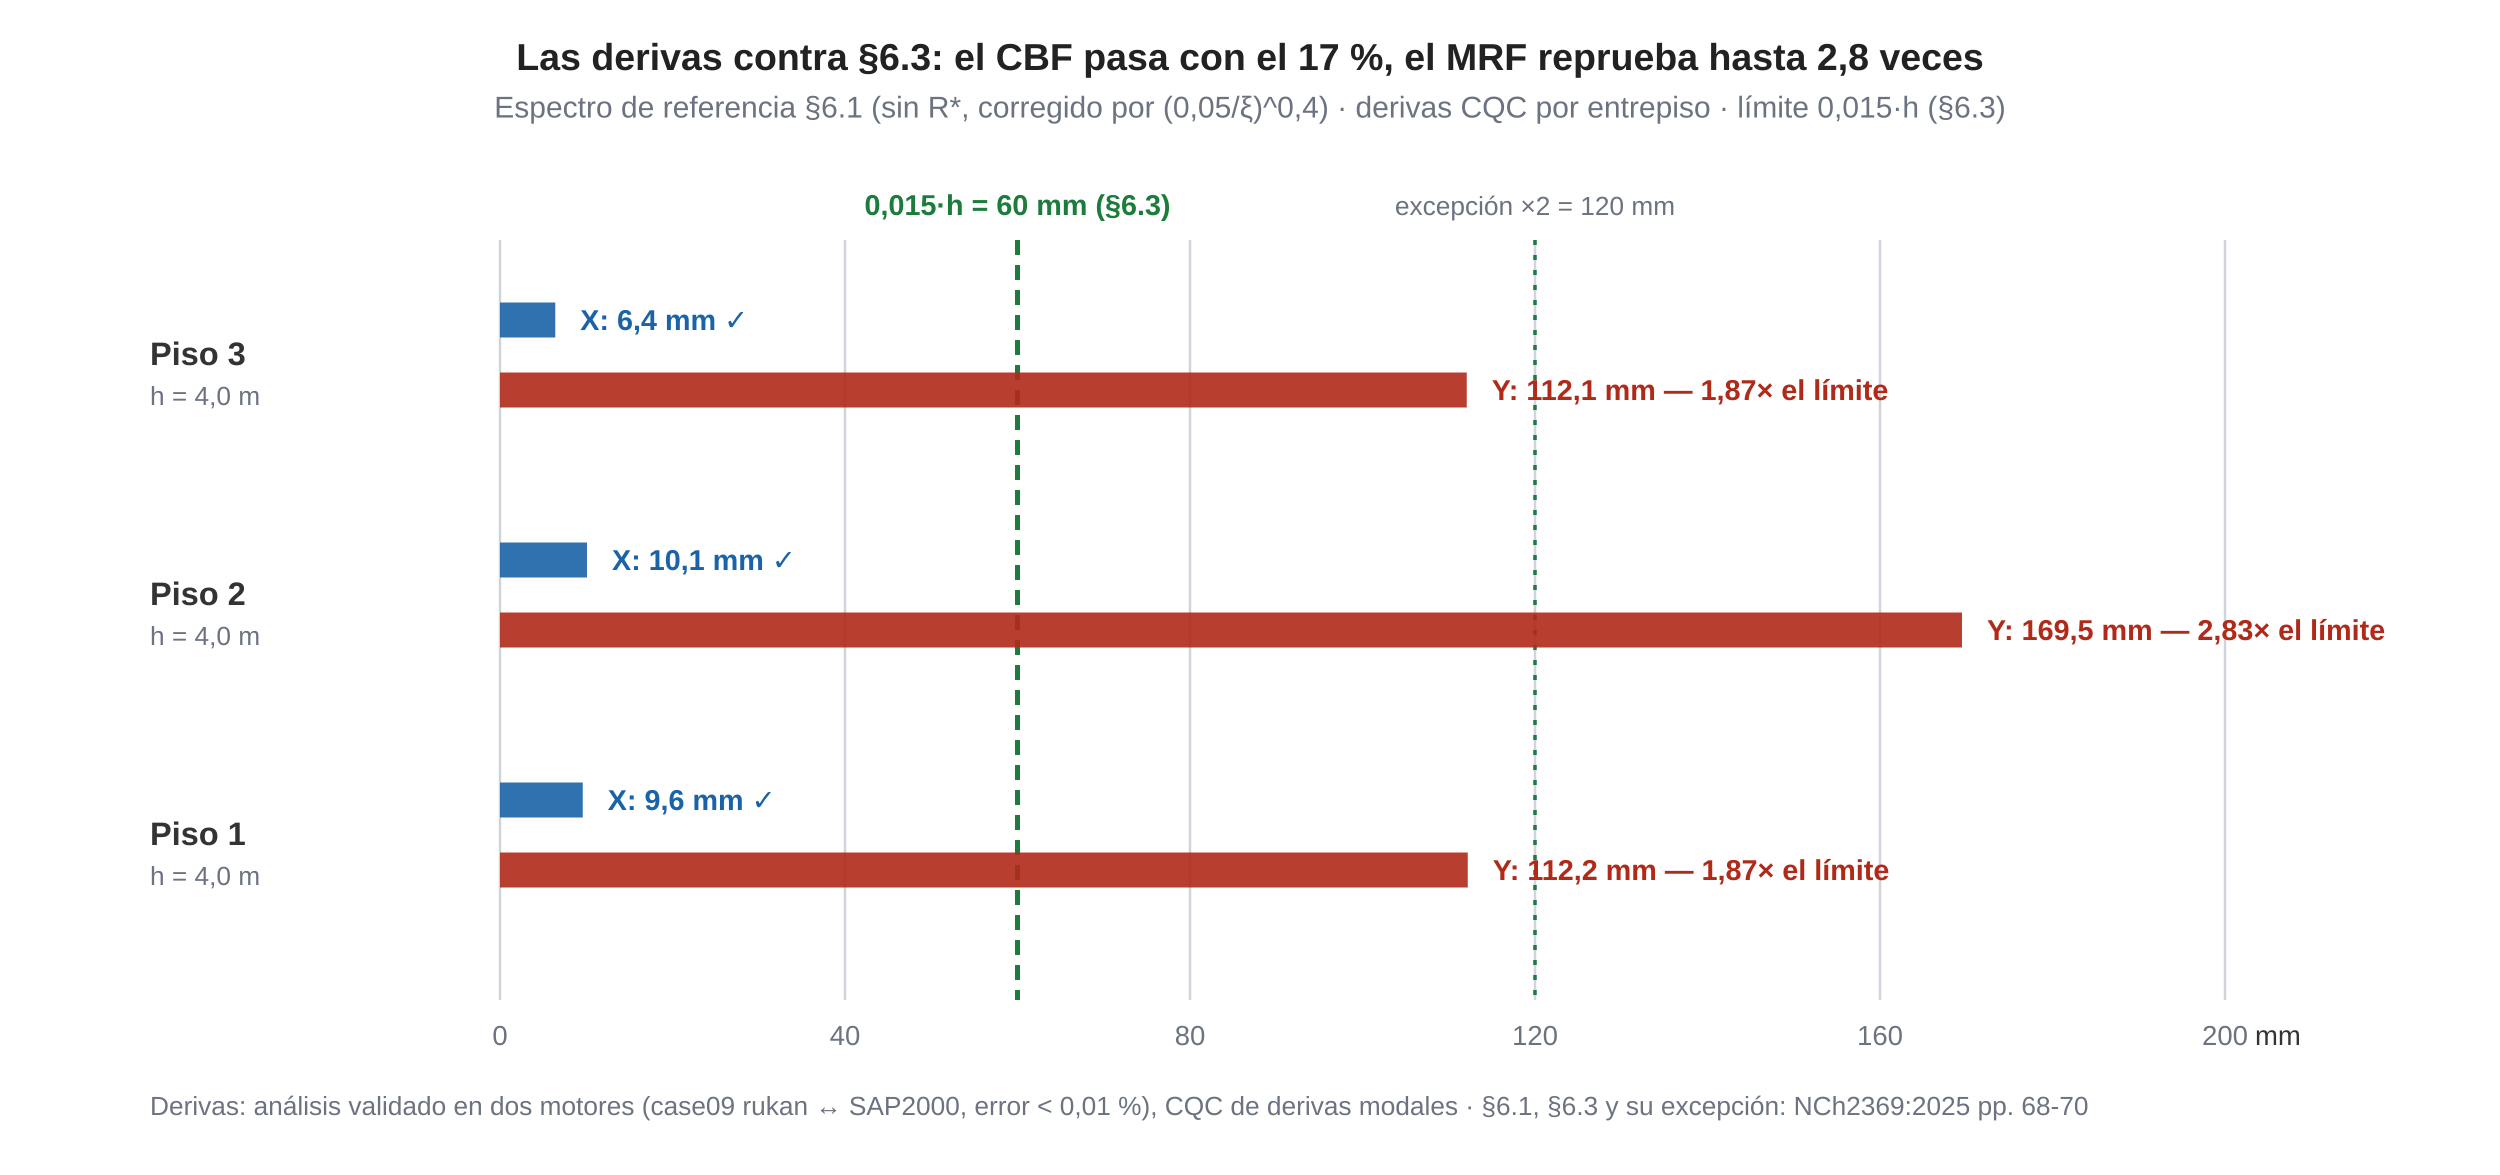
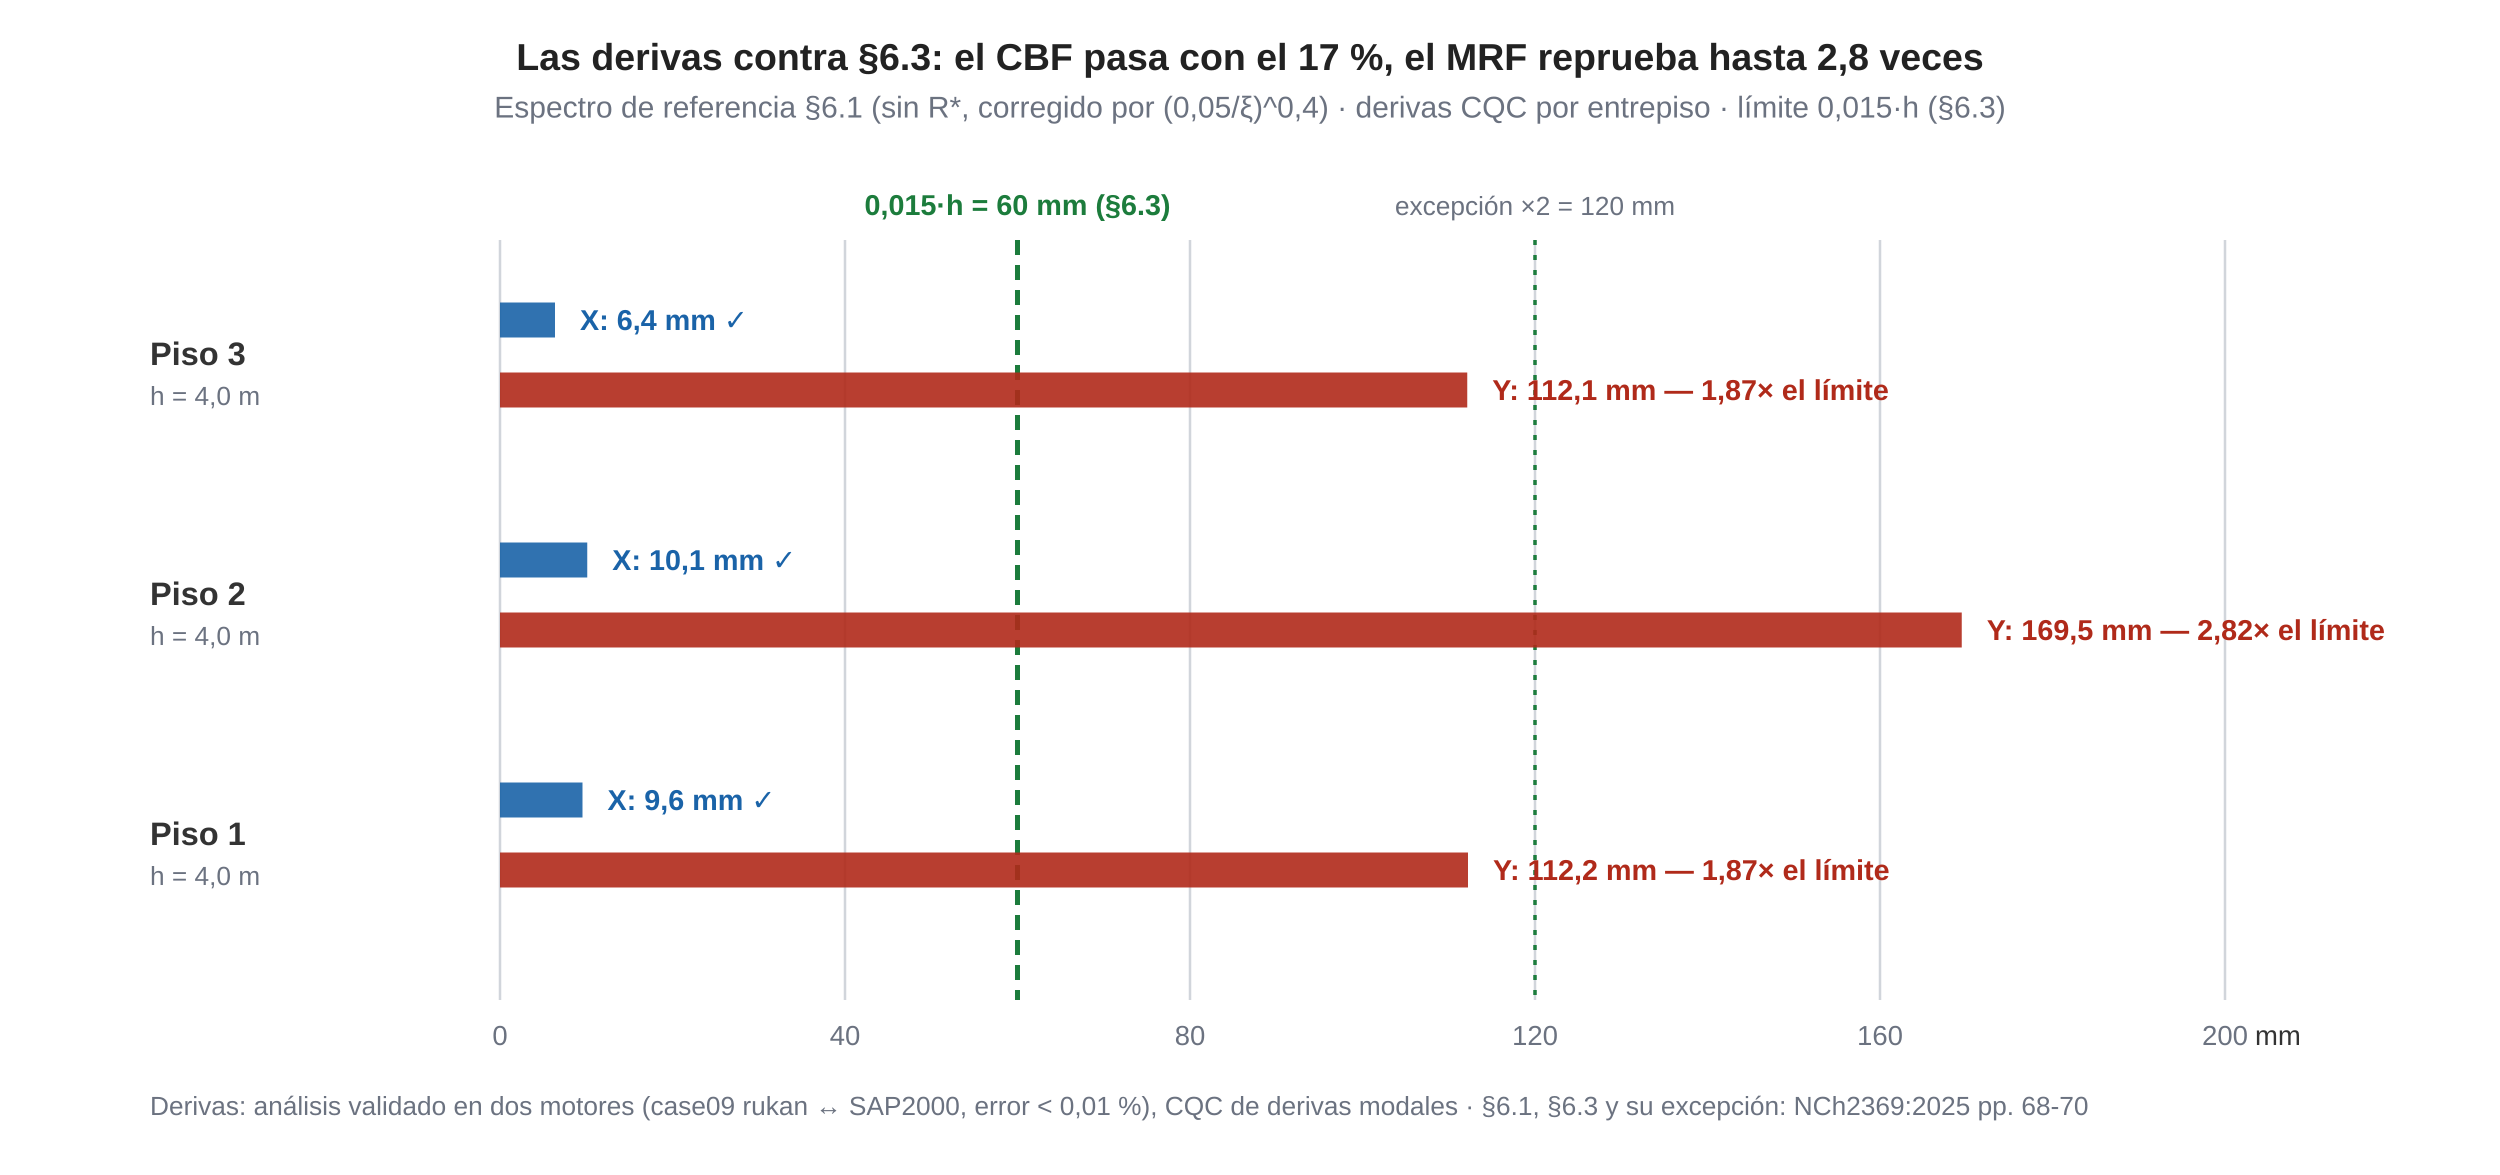
<svg xmlns="http://www.w3.org/2000/svg" viewBox="0 0 1000 470" font-family="Segoe UI, Arial, sans-serif">
  <rect width="1000" height="470" fill="#ffffff" />
  <text x="500" y="28" font-size="15" text-anchor="middle" fill="#222" font-weight="bold">Las derivas contra §6.3: el CBF pasa con el 17 %, el MRF reprueba hasta 2,8 veces</text>
  <text x="500" y="47" font-size="12" text-anchor="middle" fill="#6b7280">Espectro de referencia §6.1 (sin R*, corregido por (0,05/ξ)^0,4) · derivas CQC por entrepiso · límite 0,015·h (§6.3)</text>
  <line x1="200.0" y1="96" x2="200.0" y2="400" stroke="#d1d5db" stroke-width="1" />
  <text x="200.0" y="418" font-size="11" fill="#6b7280" text-anchor="middle">0</text>
  <line x1="338.0" y1="96" x2="338.0" y2="400" stroke="#d1d5db" stroke-width="1" />
  <text x="338.0" y="418" font-size="11" fill="#6b7280" text-anchor="middle">40</text>
  <line x1="476.0" y1="96" x2="476.0" y2="400" stroke="#d1d5db" stroke-width="1" />
  <text x="476.0" y="418" font-size="11" fill="#6b7280" text-anchor="middle">80</text>
  <line x1="614.0" y1="96" x2="614.0" y2="400" stroke="#d1d5db" stroke-width="1" />
  <text x="614.0" y="418" font-size="11" fill="#6b7280" text-anchor="middle">120</text>
  <line x1="752.0" y1="96" x2="752.0" y2="400" stroke="#d1d5db" stroke-width="1" />
  <text x="752.0" y="418" font-size="11" fill="#6b7280" text-anchor="middle">160</text>
  <line x1="890.0" y1="96" x2="890.0" y2="400" stroke="#d1d5db" stroke-width="1" />
  <text x="890.0" y="418" font-size="11" fill="#6b7280" text-anchor="middle">200</text>
  <line x1="407.0" y1="96" x2="407.0" y2="400" stroke="#1c7c3c" stroke-width="2" stroke-dasharray="6 4" />
  <text x="407.0" y="86" font-size="11.5" fill="#1c7c3c" text-anchor="middle" font-weight="bold">0,015·h = 60 mm (§6.3)</text>
  <line x1="614.0" y1="96" x2="614.0" y2="400" stroke="#1c7c3c" stroke-width="1.4" stroke-dasharray="2 4" />
  <text x="614.0" y="86" font-size="10.5" fill="#6b7280" text-anchor="middle">excepción ×2 = 120 mm</text>
  <text x="60" y="146" font-size="13" fill="#333" font-weight="bold">Piso 3</text>
  <text x="60" y="162" font-size="10.5" fill="#6b7280">h = 4,0 m</text>
-   <line x1="200" y1="128" x2="222.1" y2="128" stroke="#1a63a8" stroke-width="14" stroke-opacity="0.9" />
-   <text x="232.1" y="132" font-size="11.5" fill="#1a63a8" font-weight="bold">X: 6,4 mm ✓</text>
-   <line x1="200" y1="156" x2="586.7" y2="156" stroke="#b02a1a" stroke-width="14" stroke-opacity="0.9" />
-   <text x="596.7" y="160" font-size="11.5" fill="#b02a1a" font-weight="bold">Y: 112,1 mm — 1,87× el límite</text>
+   <line x1="200" y1="128" x2="222.0" y2="128" stroke="#1a63a8" stroke-width="14" stroke-opacity="0.9" />
+   <text x="232.0" y="132" font-size="11.5" fill="#1a63a8" font-weight="bold">X: 6,4 mm ✓</text>
+   <line x1="200" y1="156" x2="586.9" y2="156" stroke="#b02a1a" stroke-width="14" stroke-opacity="0.9" />
+   <text x="596.9" y="160" font-size="11.5" fill="#b02a1a" font-weight="bold">Y: 112,1 mm — 1,87× el límite</text>
  <text x="60" y="242" font-size="13" fill="#333" font-weight="bold">Piso 2</text>
  <text x="60" y="258" font-size="10.5" fill="#6b7280">h = 4,0 m</text>
-   <line x1="200" y1="224" x2="234.8" y2="224" stroke="#1a63a8" stroke-width="14" stroke-opacity="0.9" />
-   <text x="244.8" y="228" font-size="11.5" fill="#1a63a8" font-weight="bold">X: 10,1 mm ✓</text>
-   <line x1="200" y1="252" x2="784.8" y2="252" stroke="#b02a1a" stroke-width="14" stroke-opacity="0.9" />
-   <text x="794.8" y="256" font-size="11.5" fill="#b02a1a" font-weight="bold">Y: 169,5 mm — 2,83× el límite</text>
+   <line x1="200" y1="224" x2="234.9" y2="224" stroke="#1a63a8" stroke-width="14" stroke-opacity="0.9" />
+   <text x="244.9" y="228" font-size="11.5" fill="#1a63a8" font-weight="bold">X: 10,1 mm ✓</text>
+   <line x1="200" y1="252" x2="784.7" y2="252" stroke="#b02a1a" stroke-width="14" stroke-opacity="0.9" />
+   <text x="794.7" y="256" font-size="11.5" fill="#b02a1a" font-weight="bold">Y: 169,5 mm — 2,82× el límite</text>
  <text x="60" y="338" font-size="13" fill="#333" font-weight="bold">Piso 1</text>
  <text x="60" y="354" font-size="10.5" fill="#6b7280">h = 4,0 m</text>
-   <line x1="200" y1="320" x2="233.1" y2="320" stroke="#1a63a8" stroke-width="14" stroke-opacity="0.9" />
-   <text x="243.1" y="324" font-size="11.5" fill="#1a63a8" font-weight="bold">X: 9,6 mm ✓</text>
-   <line x1="200" y1="348" x2="587.1" y2="348" stroke="#b02a1a" stroke-width="14" stroke-opacity="0.9" />
-   <text x="597.1" y="352" font-size="11.5" fill="#b02a1a" font-weight="bold">Y: 112,2 mm — 1,87× el límite</text>
+   <line x1="200" y1="320" x2="233.0" y2="320" stroke="#1a63a8" stroke-width="14" stroke-opacity="0.9" />
+   <text x="243.0" y="324" font-size="11.5" fill="#1a63a8" font-weight="bold">X: 9,6 mm ✓</text>
+   <line x1="200" y1="348" x2="587.2" y2="348" stroke="#b02a1a" stroke-width="14" stroke-opacity="0.9" />
+   <text x="597.2" y="352" font-size="11.5" fill="#b02a1a" font-weight="bold">Y: 112,2 mm — 1,87× el límite</text>
  <text x="902" y="418" font-size="11" fill="#333">mm</text>
  <text x="60" y="446" font-size="10.5" fill="#6b7280">Derivas: análisis validado en dos motores (case09 rukan ↔ SAP2000, error &lt; 0,01 %), CQC de derivas modales · §6.1, §6.3 y su excepción: NCh2369:2025 pp. 68-70</text>
</svg>
